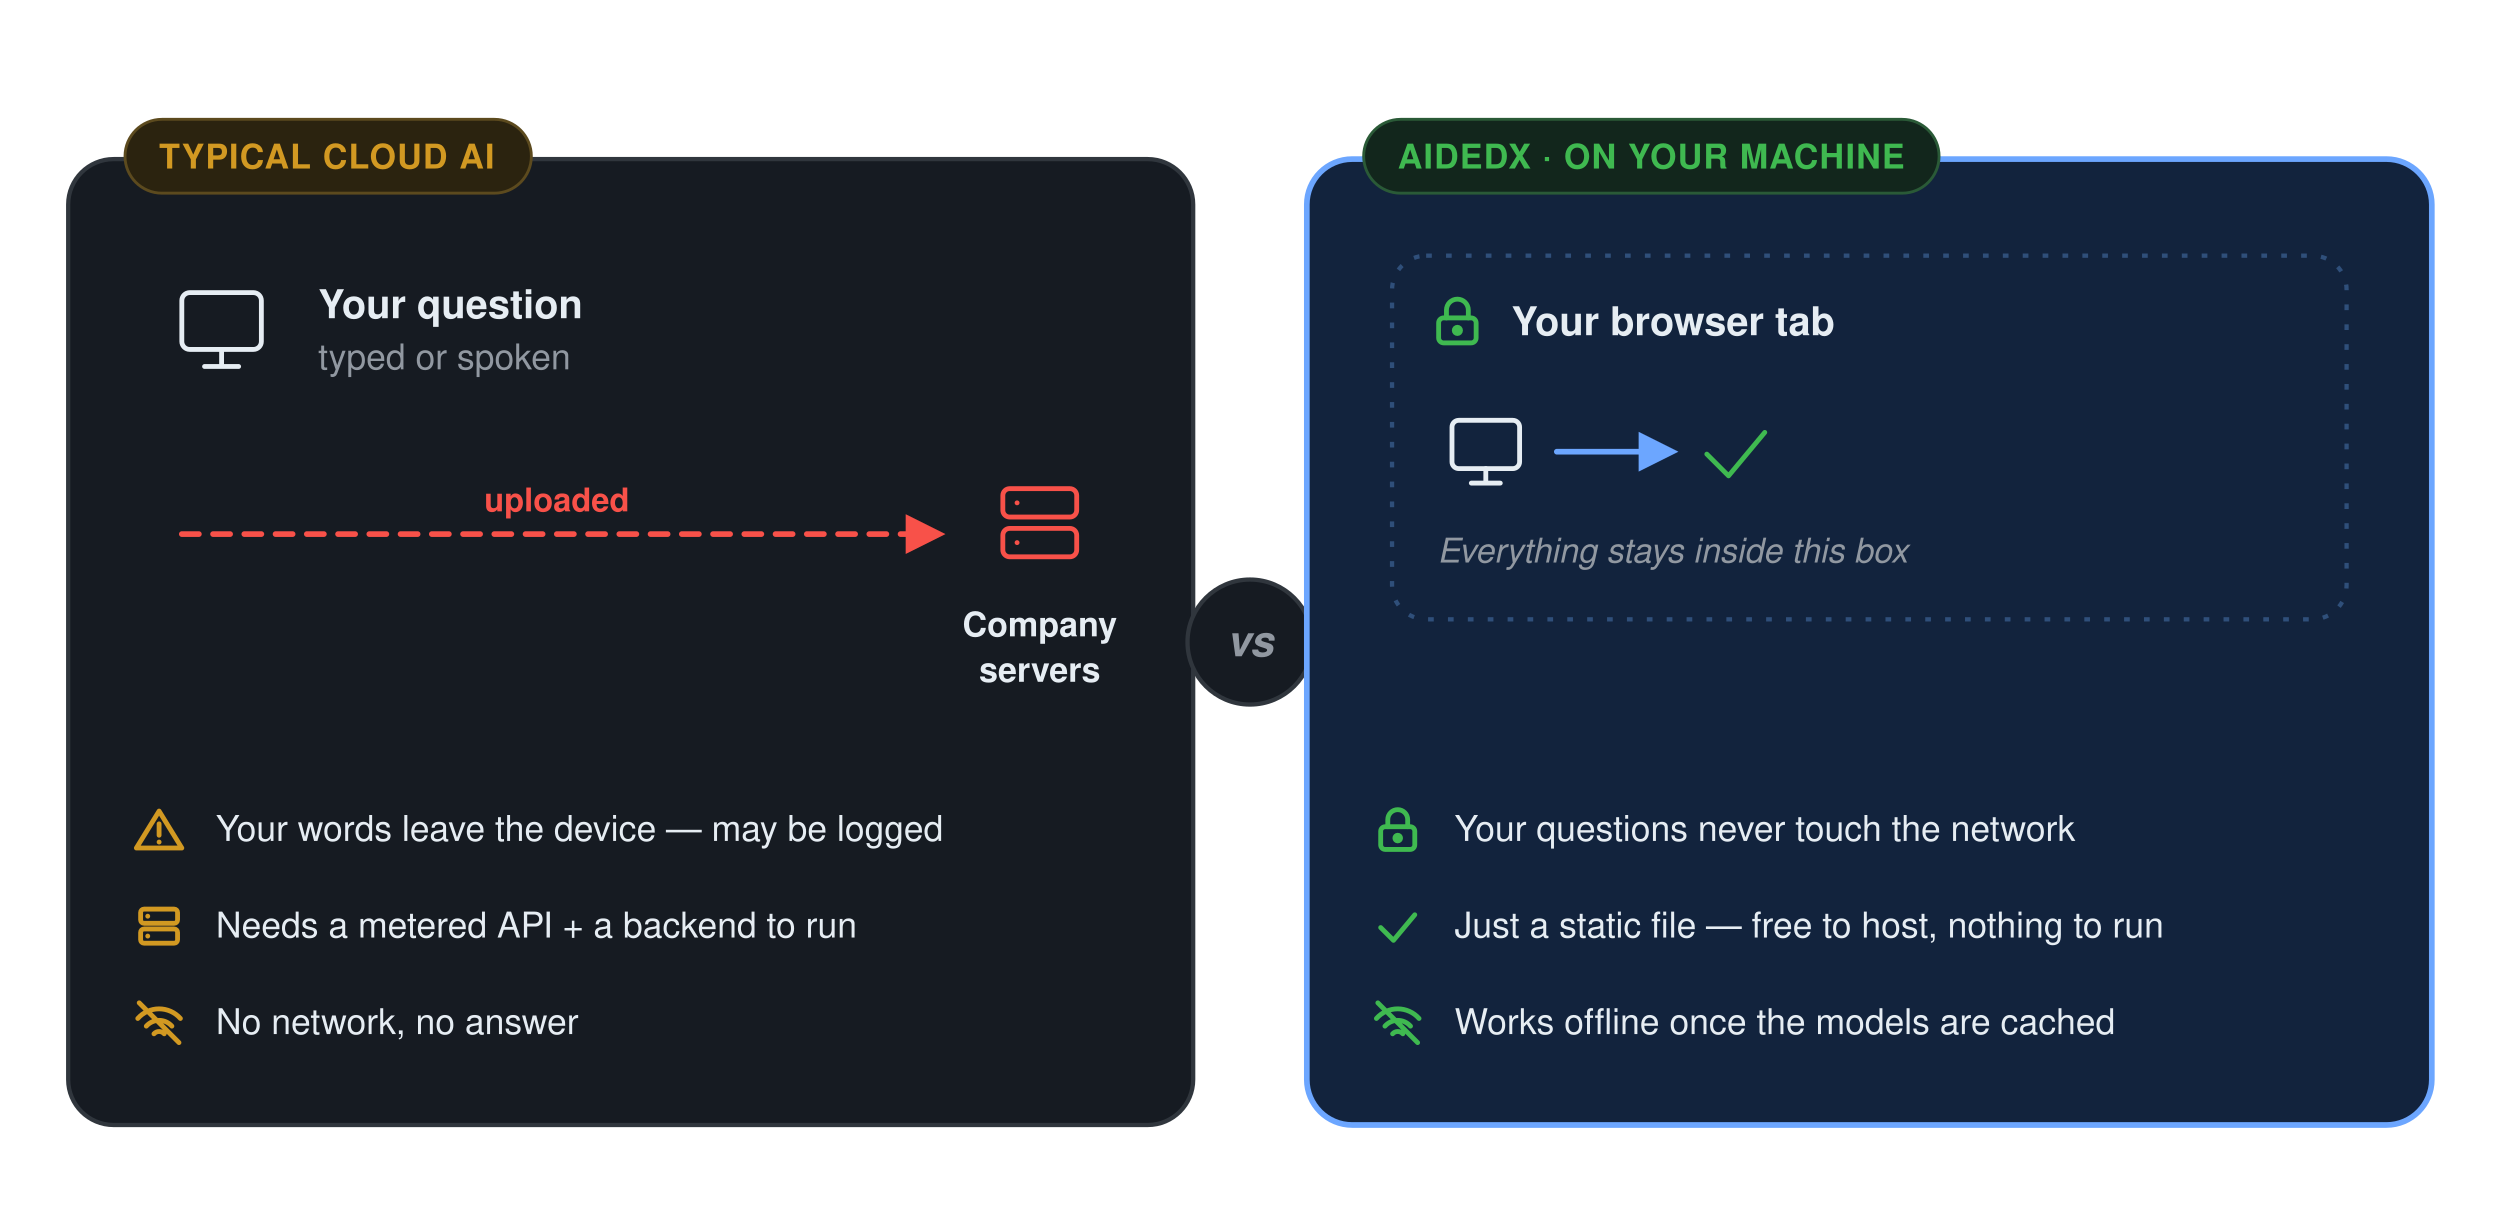
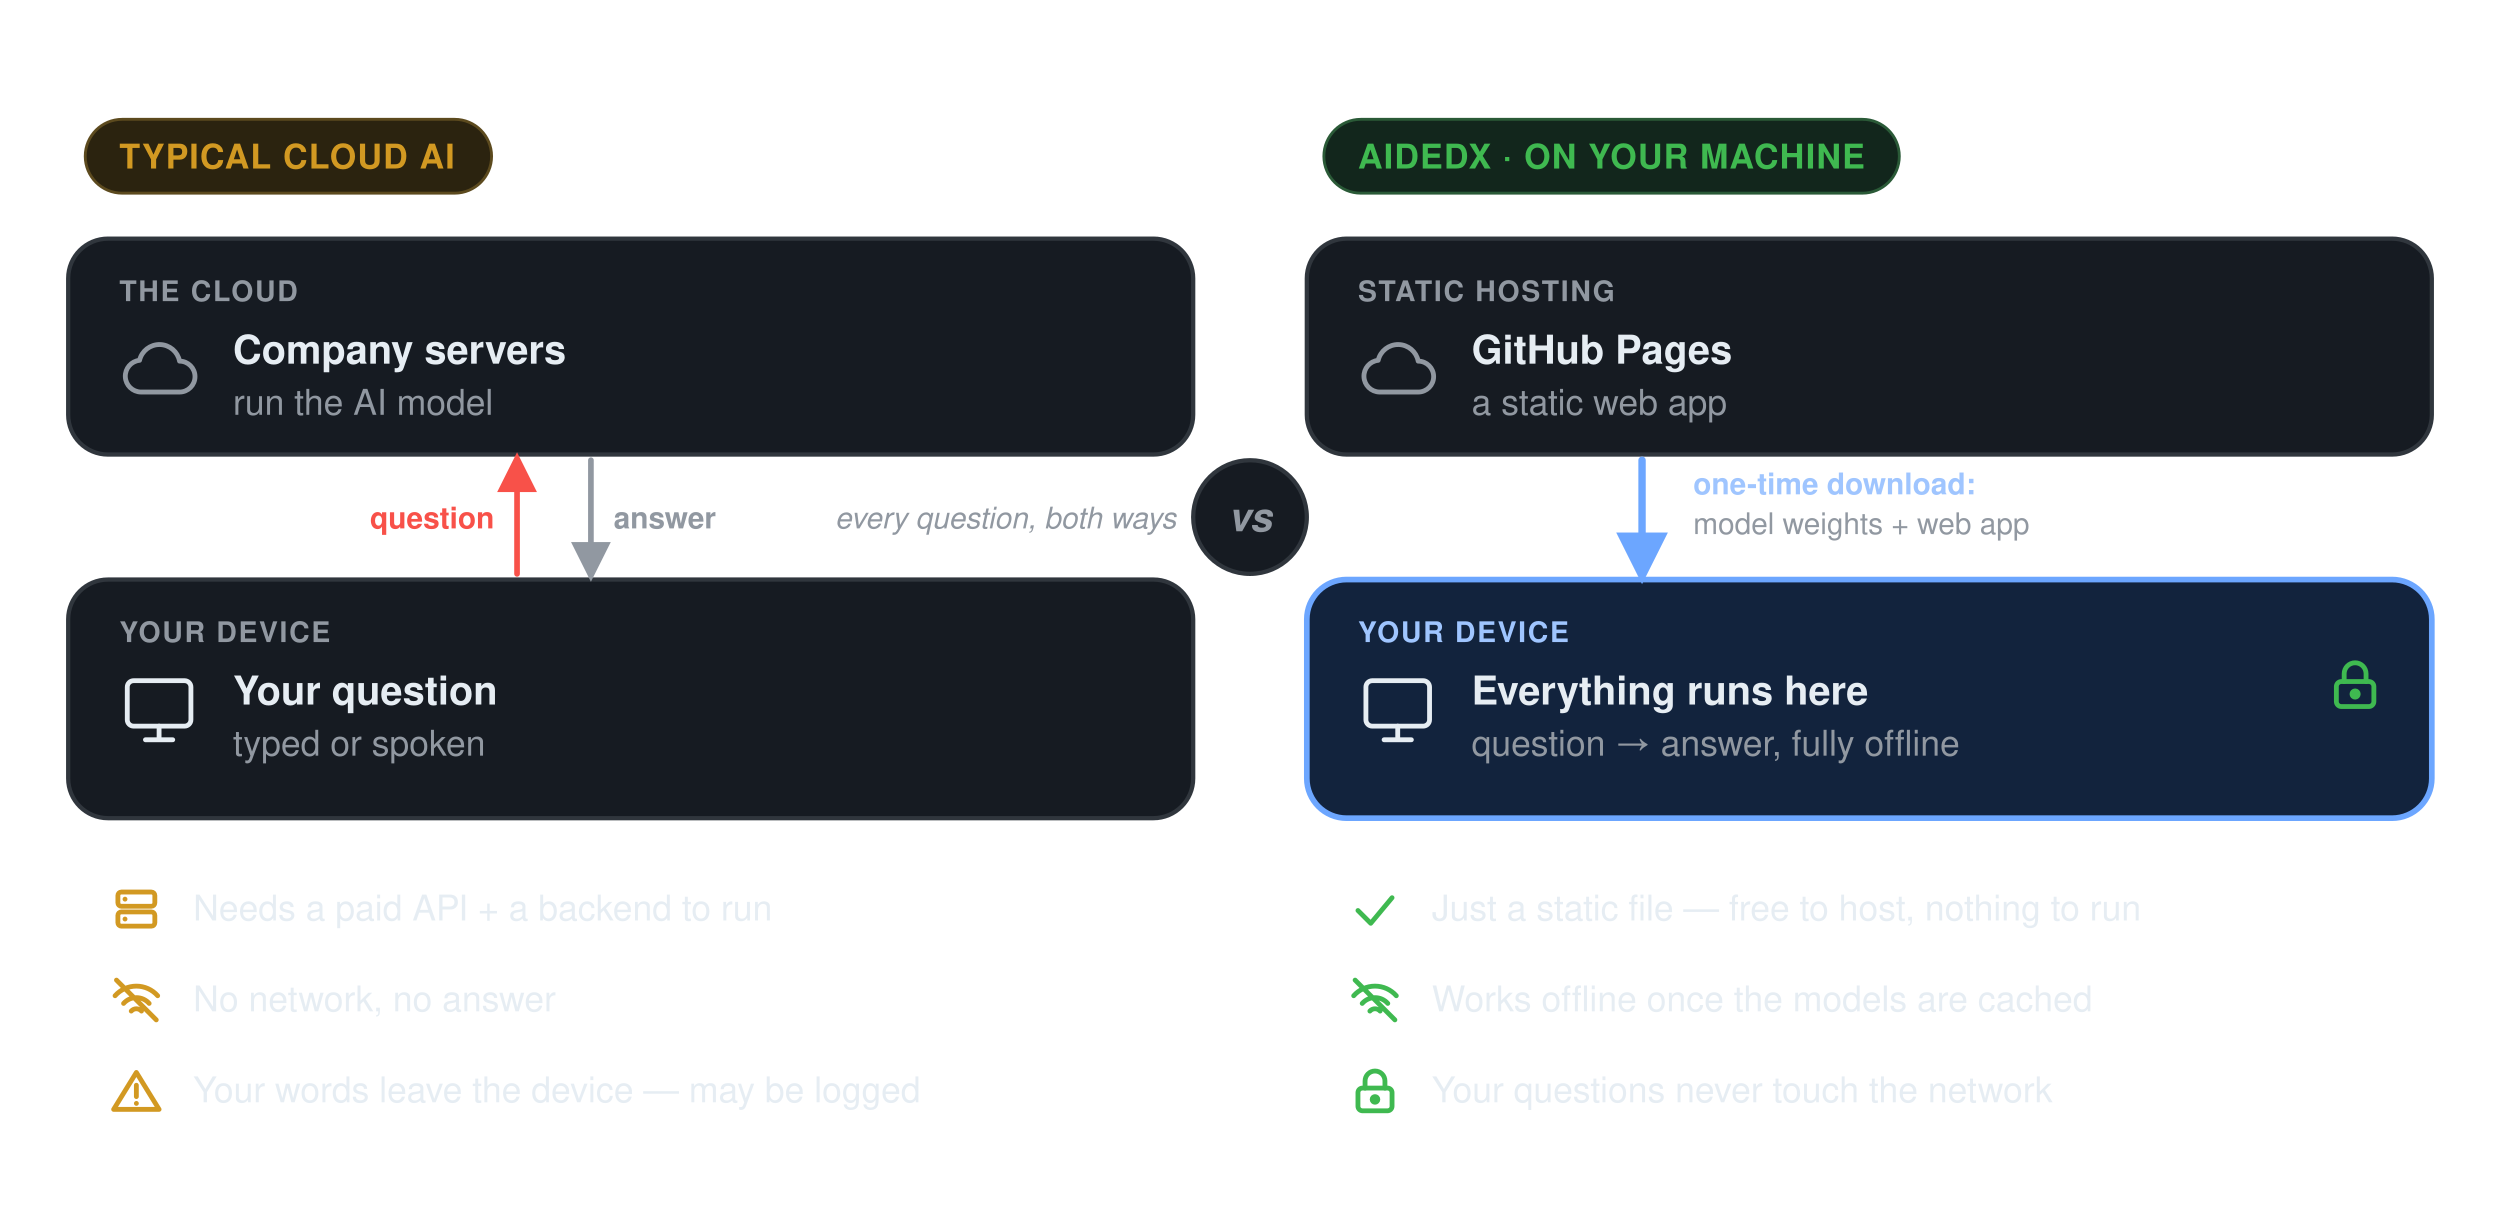
- <svg xmlns="http://www.w3.org/2000/svg" viewBox="0 0 880 424" width="880" height="424" role="img" aria-label="Where inference runs: typical cloud AI sends your words to company servers; aidedx keeps everything in your browser tab" font-family="-apple-system, BlinkMacSystemFont, 'Segoe UI', Helvetica, Arial, sans-serif">
+ <svg xmlns="http://www.w3.org/2000/svg" viewBox="0 0 880 428" width="880" height="428" role="img" aria-label="Where inference runs: a typical cloud AI round-trips every question between your device and company servers, while aidedx downloads the model weights and web app to your device just once and then answers everything there, offline, with nothing sent back" font-family="-apple-system, BlinkMacSystemFont, 'Segoe UI', Helvetica, Arial, sans-serif">
  <defs>
    <marker id="ah" viewBox="0 0 10 10" refX="8" refY="5" markerWidth="7" markerHeight="7" orient="auto-start-reverse">
      <path d="M0 0 L10 5 L0 10 z" fill="#9198a1" />
    </marker>
    <marker id="aha" viewBox="0 0 10 10" refX="8" refY="5" markerWidth="7" markerHeight="7" orient="auto-start-reverse">
      <path d="M0 0 L10 5 L0 10 z" fill="#6ca6ff" />
    </marker>
    <marker id="ahd" viewBox="0 0 10 10" refX="8" refY="5" markerWidth="7" markerHeight="7" orient="auto-start-reverse">
      <path d="M0 0 L10 5 L0 10 z" fill="#f85149" />
    </marker>
    <marker id="ahs" viewBox="0 0 10 10" refX="8" refY="5" markerWidth="7" markerHeight="7" orient="auto-start-reverse">
      <path d="M0 0 L10 5 L0 10 z" fill="#3fb950" />
    </marker>
  </defs>
-   <rect x="24" y="56" width="396" height="340" rx="16" fill="#161b22" stroke="#30363d" stroke-width="1.5" />
-   <rect x="44" y="42" width="143.04" height="26" rx="13" fill="#2b230f" stroke="#5c4a1e" stroke-width="1" />
-   <text x="56" y="59.32" font-family="-apple-system, BlinkMacSystemFont, 'Segoe UI', Helvetica, Arial, sans-serif" font-size="12" font-weight="700" fill="#d29922" text-anchor="start" letter-spacing="0.4">TYPICAL CLOUD AI</text>
-   <g transform="translate(58,96) scale(2)" fill="none" stroke="#e6edf3" stroke-width="0.85" stroke-linecap="round" stroke-linejoin="round">
+   <rect x="30" y="42" width="143.04" height="26" rx="13" fill="#2b230f" stroke="#5c4a1e" stroke-width="1" />
+   <text x="42" y="59.32" font-family="-apple-system, BlinkMacSystemFont, 'Segoe UI', Helvetica, Arial, sans-serif" font-size="12" font-weight="700" fill="#d29922" text-anchor="start" letter-spacing="0.4">TYPICAL CLOUD AI</text>
+   <rect x="24" y="84" width="396" height="76" rx="14" fill="#161b22" stroke="#30363d" stroke-width="1.5" />
+   <text x="42" y="106" font-family="-apple-system, BlinkMacSystemFont, 'Segoe UI', Helvetica, Arial, sans-serif" font-size="10" font-weight="700" fill="#9198a1" text-anchor="start" letter-spacing="0.6">THE CLOUD</text>
+   <g transform="translate(40,114) scale(1.6)" fill="none" stroke="#9198a1" stroke-width="1.062" stroke-linecap="round" stroke-linejoin="round">
+     <path d="M6 15 a3.5 3.5 0 0 1-0.3-6.98 A4.5 4.5 0 0 1 14.5 8.2 A3.2 3.2 0 0 1 14.5 15 Z" />
+   </g>
+   <text x="82" y="128" font-family="-apple-system, BlinkMacSystemFont, 'Segoe UI', Helvetica, Arial, sans-serif" font-size="14" font-weight="700" fill="#e6edf3" text-anchor="start">Company servers</text>
+   <text x="82" y="146" font-family="-apple-system, BlinkMacSystemFont, 'Segoe UI', Helvetica, Arial, sans-serif" font-size="12.5" font-weight="400" fill="#9198a1" text-anchor="start">run the AI model</text>
+   <rect x="24" y="204" width="396" height="84" rx="14" fill="#161b22" stroke="#30363d" stroke-width="1.5" />
+   <text x="42" y="226" font-family="-apple-system, BlinkMacSystemFont, 'Segoe UI', Helvetica, Arial, sans-serif" font-size="10" font-weight="700" fill="#9198a1" text-anchor="start" letter-spacing="0.6">YOUR DEVICE</text>
+   <g transform="translate(40,234) scale(1.6)" fill="none" stroke="#e6edf3" stroke-width="1.062" stroke-linecap="round" stroke-linejoin="round">
    <rect x="3" y="3.5" width="14" height="10" rx="1.4" />
    <path d="M7 16.5 h6 M10 13.5 v3" />
  </g>
-   <text x="112" y="112" font-family="-apple-system, BlinkMacSystemFont, 'Segoe UI', Helvetica, Arial, sans-serif" font-size="14" font-weight="600" fill="#e6edf3" text-anchor="start">Your question</text>
-   <text x="112" y="130" font-family="-apple-system, BlinkMacSystemFont, 'Segoe UI', Helvetica, Arial, sans-serif" font-size="12.5" font-weight="400" fill="#9198a1" text-anchor="start">typed or spoken</text>
-   <path d="M 64 188 h 266" fill="none" stroke="#f85149" stroke-width="2" stroke-linecap="round" stroke-linejoin="round" stroke-dasharray="6 5" marker-end="url(#ahd)" />
-   <text x="196" y="180" font-family="-apple-system, BlinkMacSystemFont, 'Segoe UI', Helvetica, Arial, sans-serif" font-size="11.5" font-weight="700" fill="#f85149" text-anchor="middle">uploaded</text>
-   <g transform="translate(346,164) scale(2)" fill="none" stroke="#f85149" stroke-width="0.85" stroke-linecap="round" stroke-linejoin="round">
+   <text x="82" y="248" font-family="-apple-system, BlinkMacSystemFont, 'Segoe UI', Helvetica, Arial, sans-serif" font-size="14" font-weight="700" fill="#e6edf3" text-anchor="start">Your question</text>
+   <text x="82" y="266" font-family="-apple-system, BlinkMacSystemFont, 'Segoe UI', Helvetica, Arial, sans-serif" font-size="12.5" font-weight="400" fill="#9198a1" text-anchor="start">typed or spoken</text>
+   <path d="M 182 202 V 162" fill="none" stroke="#f85149" stroke-width="2" stroke-linecap="round" stroke-linejoin="round" marker-end="url(#ahd)" />
+   <path d="M 208 162 V 202" fill="none" stroke="#9198a1" stroke-width="2" stroke-linecap="round" stroke-linejoin="round" marker-end="url(#ah)" />
+   <text x="174" y="186" font-family="-apple-system, BlinkMacSystemFont, 'Segoe UI', Helvetica, Arial, sans-serif" font-size="10.5" font-weight="700" fill="#f85149" text-anchor="end">question</text>
+   <text x="216" y="186" font-family="-apple-system, BlinkMacSystemFont, 'Segoe UI', Helvetica, Arial, sans-serif" font-size="10.5" font-weight="700" fill="#9198a1" text-anchor="start">answer</text>
+   <text x="414" y="186" font-family="-apple-system, BlinkMacSystemFont, 'Segoe UI', Helvetica, Arial, sans-serif" font-size="10.5" font-weight="400" fill="#9198a1" text-anchor="end" font-style="italic">every question, both ways</text>
+   <g transform="translate(38,310) scale(1)" fill="none" stroke="#d29922" stroke-width="1.7" stroke-linecap="round" stroke-linejoin="round">
    <rect x="3.5" y="4" width="13" height="5" rx="1.2" />
    <rect x="3.5" y="11" width="13" height="5" rx="1.2" />
    <path d="M6 6.5 h0.01 M6 13.5 h0.01" />
  </g>
-   <text x="366" y="224" font-family="-apple-system, BlinkMacSystemFont, 'Segoe UI', Helvetica, Arial, sans-serif" font-size="12" font-weight="600" fill="#e6edf3" text-anchor="middle">Company</text>
-   <text x="366" y="240" font-family="-apple-system, BlinkMacSystemFont, 'Segoe UI', Helvetica, Arial, sans-serif" font-size="12" font-weight="600" fill="#e6edf3" text-anchor="middle">servers</text>
-   <g transform="translate(46,282) scale(1)" fill="none" stroke="#d29922" stroke-width="1.7" stroke-linecap="round" stroke-linejoin="round">
+   <text x="68" y="324" font-family="-apple-system, BlinkMacSystemFont, 'Segoe UI', Helvetica, Arial, sans-serif" font-size="12.5" font-weight="400" fill="#e6edf3" text-anchor="start">Needs a paid API + a backend to run</text>
+   <g transform="translate(38,342) scale(1)" fill="none" stroke="#d29922" stroke-width="1.7" stroke-linecap="round" stroke-linejoin="round">
+     <path d="M2.5 8.5 a10 10 0 0 1 15 0 M5.5 11.2 a6 6 0 0 1 9 0 M8.2 13.9 a2.4 2.4 0 0 1 3.6 0 M3 3 L17 17" />
+   </g>
+   <text x="68" y="356" font-family="-apple-system, BlinkMacSystemFont, 'Segoe UI', Helvetica, Arial, sans-serif" font-size="12.5" font-weight="400" fill="#e6edf3" text-anchor="start">No network, no answer</text>
+   <g transform="translate(38,374) scale(1)" fill="none" stroke="#d29922" stroke-width="1.7" stroke-linecap="round" stroke-linejoin="round">
    <path d="M10 3.5 L18 16.5 H2 Z" />
    <path d="M10 8 v4 M10 14.4 h0.01" />
  </g>
-   <text x="76" y="296" font-family="-apple-system, BlinkMacSystemFont, 'Segoe UI', Helvetica, Arial, sans-serif" font-size="12.5" font-weight="400" fill="#e6edf3" text-anchor="start">Your words leave the device — may be logged</text>
-   <g transform="translate(46,316) scale(1)" fill="none" stroke="#d29922" stroke-width="1.7" stroke-linecap="round" stroke-linejoin="round">
-     <rect x="3.5" y="4" width="13" height="5" rx="1.2" />
-     <rect x="3.5" y="11" width="13" height="5" rx="1.2" />
-     <path d="M6 6.5 h0.01 M6 13.5 h0.01" />
+   <text x="68" y="388" font-family="-apple-system, BlinkMacSystemFont, 'Segoe UI', Helvetica, Arial, sans-serif" font-size="12.5" font-weight="400" fill="#e6edf3" text-anchor="start">Your words leave the device — may be logged</text>
+   <circle cx="440" cy="182" r="20" fill="#161b22" stroke="#30363d" stroke-width="1.5" />
+   <text x="440" y="187" font-family="-apple-system, BlinkMacSystemFont, 'Segoe UI', Helvetica, Arial, sans-serif" font-size="14" font-weight="700" fill="#9198a1" text-anchor="middle" font-style="italic">vs</text>
+   <rect x="466" y="42" width="202.56" height="26" rx="13" fill="#12261c" stroke="#2a5a37" stroke-width="1" />
+   <text x="478" y="59.32" font-family="-apple-system, BlinkMacSystemFont, 'Segoe UI', Helvetica, Arial, sans-serif" font-size="12" font-weight="700" fill="#3fb950" text-anchor="start" letter-spacing="0.4">AIDEDX · ON YOUR MACHINE</text>
+   <rect x="460" y="84" width="396" height="76" rx="14" fill="#161b22" stroke="#30363d" stroke-width="1.5" />
+   <text x="478" y="106" font-family="-apple-system, BlinkMacSystemFont, 'Segoe UI', Helvetica, Arial, sans-serif" font-size="10" font-weight="700" fill="#9198a1" text-anchor="start" letter-spacing="0.6">STATIC HOSTING</text>
+   <g transform="translate(476,114) scale(1.6)" fill="none" stroke="#9198a1" stroke-width="1.062" stroke-linecap="round" stroke-linejoin="round">
+     <path d="M6 15 a3.5 3.5 0 0 1-0.3-6.98 A4.5 4.5 0 0 1 14.5 8.2 A3.2 3.2 0 0 1 14.5 15 Z" />
  </g>
-   <text x="76" y="330" font-family="-apple-system, BlinkMacSystemFont, 'Segoe UI', Helvetica, Arial, sans-serif" font-size="12.5" font-weight="400" fill="#e6edf3" text-anchor="start">Needs a metered API + a backend to run</text>
-   <g transform="translate(46,350) scale(1)" fill="none" stroke="#d29922" stroke-width="1.7" stroke-linecap="round" stroke-linejoin="round">
-     <path d="M2.5 8.5 a10 10 0 0 1 15 0 M5.5 11.2 a6 6 0 0 1 9 0 M8.2 13.9 a2.4 2.4 0 0 1 3.6 0 M3 3 L17 17" />
+   <text x="518" y="128" font-family="-apple-system, BlinkMacSystemFont, 'Segoe UI', Helvetica, Arial, sans-serif" font-size="14" font-weight="700" fill="#e6edf3" text-anchor="start">GitHub Pages</text>
+   <text x="518" y="146" font-family="-apple-system, BlinkMacSystemFont, 'Segoe UI', Helvetica, Arial, sans-serif" font-size="12.5" font-weight="400" fill="#9198a1" text-anchor="start">a static web app</text>
+   <rect x="460" y="204" width="396" height="84" rx="14" fill="#12233d" stroke="#6ca6ff" stroke-width="2" />
+   <text x="478" y="226" font-family="-apple-system, BlinkMacSystemFont, 'Segoe UI', Helvetica, Arial, sans-serif" font-size="10" font-weight="700" fill="#9fc5ff" text-anchor="start" letter-spacing="0.6">YOUR DEVICE</text>
+   <g transform="translate(476,234) scale(1.6)" fill="none" stroke="#e6edf3" stroke-width="1.062" stroke-linecap="round" stroke-linejoin="round">
+     <rect x="3" y="3.5" width="14" height="10" rx="1.4" />
+     <path d="M7 16.5 h6 M10 13.5 v3" />
  </g>
-   <text x="76" y="364" font-family="-apple-system, BlinkMacSystemFont, 'Segoe UI', Helvetica, Arial, sans-serif" font-size="12.5" font-weight="400" fill="#e6edf3" text-anchor="start">No network, no answer</text>
-   <circle cx="440" cy="226" r="22" fill="#161b22" stroke="#30363d" stroke-width="1.5" />
-   <text x="440" y="231" font-family="-apple-system, BlinkMacSystemFont, 'Segoe UI', Helvetica, Arial, sans-serif" font-size="15" font-weight="700" fill="#9198a1" text-anchor="middle" font-style="italic">vs</text>
-   <rect x="460" y="56" width="396" height="340" rx="16" fill="#12233d" stroke="#6ca6ff" stroke-width="2" />
-   <rect x="480" y="42" width="202.56" height="26" rx="13" fill="#12261c" stroke="#2a5a37" stroke-width="1" />
-   <text x="492" y="59.32" font-family="-apple-system, BlinkMacSystemFont, 'Segoe UI', Helvetica, Arial, sans-serif" font-size="12" font-weight="700" fill="#3fb950" text-anchor="start" letter-spacing="0.4">AIDEDX · ON YOUR MACHINE</text>
-   <rect x="490" y="90" width="336" height="128" rx="12" fill="none" stroke="#2f4f7a" stroke-width="1.5" stroke-dasharray="2 5" />
-   <g transform="translate(502,102) scale(1.1)" fill="none" stroke="#3fb950" stroke-width="1.545" stroke-linecap="round" stroke-linejoin="round">
+   <text x="518" y="248" font-family="-apple-system, BlinkMacSystemFont, 'Segoe UI', Helvetica, Arial, sans-serif" font-size="14" font-weight="700" fill="#e6edf3" text-anchor="start">Everything runs here</text>
+   <text x="518" y="266" font-family="-apple-system, BlinkMacSystemFont, 'Segoe UI', Helvetica, Arial, sans-serif" font-size="12.5" font-weight="400" fill="#9198a1" text-anchor="start">question → answer, fully offline</text>
+   <g transform="translate(818,230) scale(1.1)" fill="none" stroke="#3fb950" stroke-width="1.545" stroke-linecap="round" stroke-linejoin="round">
    <rect x="4" y="9" width="12" height="8" rx="1.6" />
    <path d="M6.5 9 V6.5 a3.5 3.5 0 0 1 7 0 V9" />
    <circle cx="10" cy="13" r="1" fill="#3fb950" />
  </g>
-   <text x="532" y="118" font-family="-apple-system, BlinkMacSystemFont, 'Segoe UI', Helvetica, Arial, sans-serif" font-size="14" font-weight="700" fill="#e6edf3" text-anchor="start">Your browser tab</text>
-   <g transform="translate(506,142) scale(1.7)" fill="none" stroke="#e6edf3" stroke-width="1" stroke-linecap="round" stroke-linejoin="round">
-     <rect x="3" y="3.5" width="14" height="10" rx="1.4" />
-     <path d="M7 16.5 h6 M10 13.5 v3" />
-   </g>
-   <path d="M 548 159 h 40" fill="none" stroke="#6ca6ff" stroke-width="2" stroke-linecap="round" stroke-linejoin="round" marker-end="url(#aha)" />
-   <g transform="translate(594,142) scale(1.7)" fill="none" stroke="#3fb950" stroke-width="1" stroke-linecap="round" stroke-linejoin="round">
+   <path d="M 578 162 V 202" fill="none" stroke="#6ca6ff" stroke-width="2.6" stroke-linecap="round" stroke-linejoin="round" marker-end="url(#aha)" />
+   <text x="596" y="174" font-family="-apple-system, BlinkMacSystemFont, 'Segoe UI', Helvetica, Arial, sans-serif" font-size="10.5" font-weight="700" fill="#9fc5ff" text-anchor="start">one-time download:</text>
+   <text x="596" y="188" font-family="-apple-system, BlinkMacSystemFont, 'Segoe UI', Helvetica, Arial, sans-serif" font-size="10.5" font-weight="400" fill="#9198a1" text-anchor="start">model weights + web app</text>
+   <g transform="translate(474,310) scale(1)" fill="none" stroke="#3fb950" stroke-width="1.7" stroke-linecap="round" stroke-linejoin="round">
    <path d="M4 10.5 L8.5 15 L16 6" />
  </g>
-   <text x="506" y="198" font-family="-apple-system, BlinkMacSystemFont, 'Segoe UI', Helvetica, Arial, sans-serif" font-size="12" font-weight="400" fill="#9198a1" text-anchor="start" font-style="italic">Everything stays inside this box</text>
-   <g transform="translate(482,282) scale(1)" fill="none" stroke="#3fb950" stroke-width="1.7" stroke-linecap="round" stroke-linejoin="round">
+   <text x="504" y="324" font-family="-apple-system, BlinkMacSystemFont, 'Segoe UI', Helvetica, Arial, sans-serif" font-size="12.5" font-weight="400" fill="#e6edf3" text-anchor="start">Just a static file — free to host, nothing to run</text>
+   <g transform="translate(474,342) scale(1)" fill="none" stroke="#3fb950" stroke-width="1.7" stroke-linecap="round" stroke-linejoin="round">
+     <path d="M2.5 8.5 a10 10 0 0 1 15 0 M5.5 11.2 a6 6 0 0 1 9 0 M8.2 13.9 a2.4 2.4 0 0 1 3.6 0 M3 3 L17 17" />
+   </g>
+   <text x="504" y="356" font-family="-apple-system, BlinkMacSystemFont, 'Segoe UI', Helvetica, Arial, sans-serif" font-size="12.5" font-weight="400" fill="#e6edf3" text-anchor="start">Works offline once the models are cached</text>
+   <g transform="translate(474,374) scale(1)" fill="none" stroke="#3fb950" stroke-width="1.7" stroke-linecap="round" stroke-linejoin="round">
    <rect x="4" y="9" width="12" height="8" rx="1.6" />
    <path d="M6.5 9 V6.5 a3.5 3.5 0 0 1 7 0 V9" />
    <circle cx="10" cy="13" r="1" fill="#3fb950" />
  </g>
-   <text x="512" y="296" font-family="-apple-system, BlinkMacSystemFont, 'Segoe UI', Helvetica, Arial, sans-serif" font-size="12.5" font-weight="400" fill="#e6edf3" text-anchor="start">Your questions never touch the network</text>
-   <g transform="translate(482,316) scale(1)" fill="none" stroke="#3fb950" stroke-width="1.7" stroke-linecap="round" stroke-linejoin="round">
-     <path d="M4 10.5 L8.5 15 L16 6" />
-   </g>
-   <text x="512" y="330" font-family="-apple-system, BlinkMacSystemFont, 'Segoe UI', Helvetica, Arial, sans-serif" font-size="12.5" font-weight="400" fill="#e6edf3" text-anchor="start">Just a static file — free to host, nothing to run</text>
-   <g transform="translate(482,350) scale(1)" fill="none" stroke="#3fb950" stroke-width="1.7" stroke-linecap="round" stroke-linejoin="round">
-     <path d="M2.5 8.5 a10 10 0 0 1 15 0 M5.5 11.2 a6 6 0 0 1 9 0 M8.2 13.9 a2.4 2.4 0 0 1 3.6 0 M3 3 L17 17" />
-   </g>
-   <text x="512" y="364" font-family="-apple-system, BlinkMacSystemFont, 'Segoe UI', Helvetica, Arial, sans-serif" font-size="12.5" font-weight="400" fill="#e6edf3" text-anchor="start">Works offline once the models are cached</text>
+   <text x="504" y="388" font-family="-apple-system, BlinkMacSystemFont, 'Segoe UI', Helvetica, Arial, sans-serif" font-size="12.5" font-weight="400" fill="#e6edf3" text-anchor="start">Your questions never touch the network</text>
</svg>
